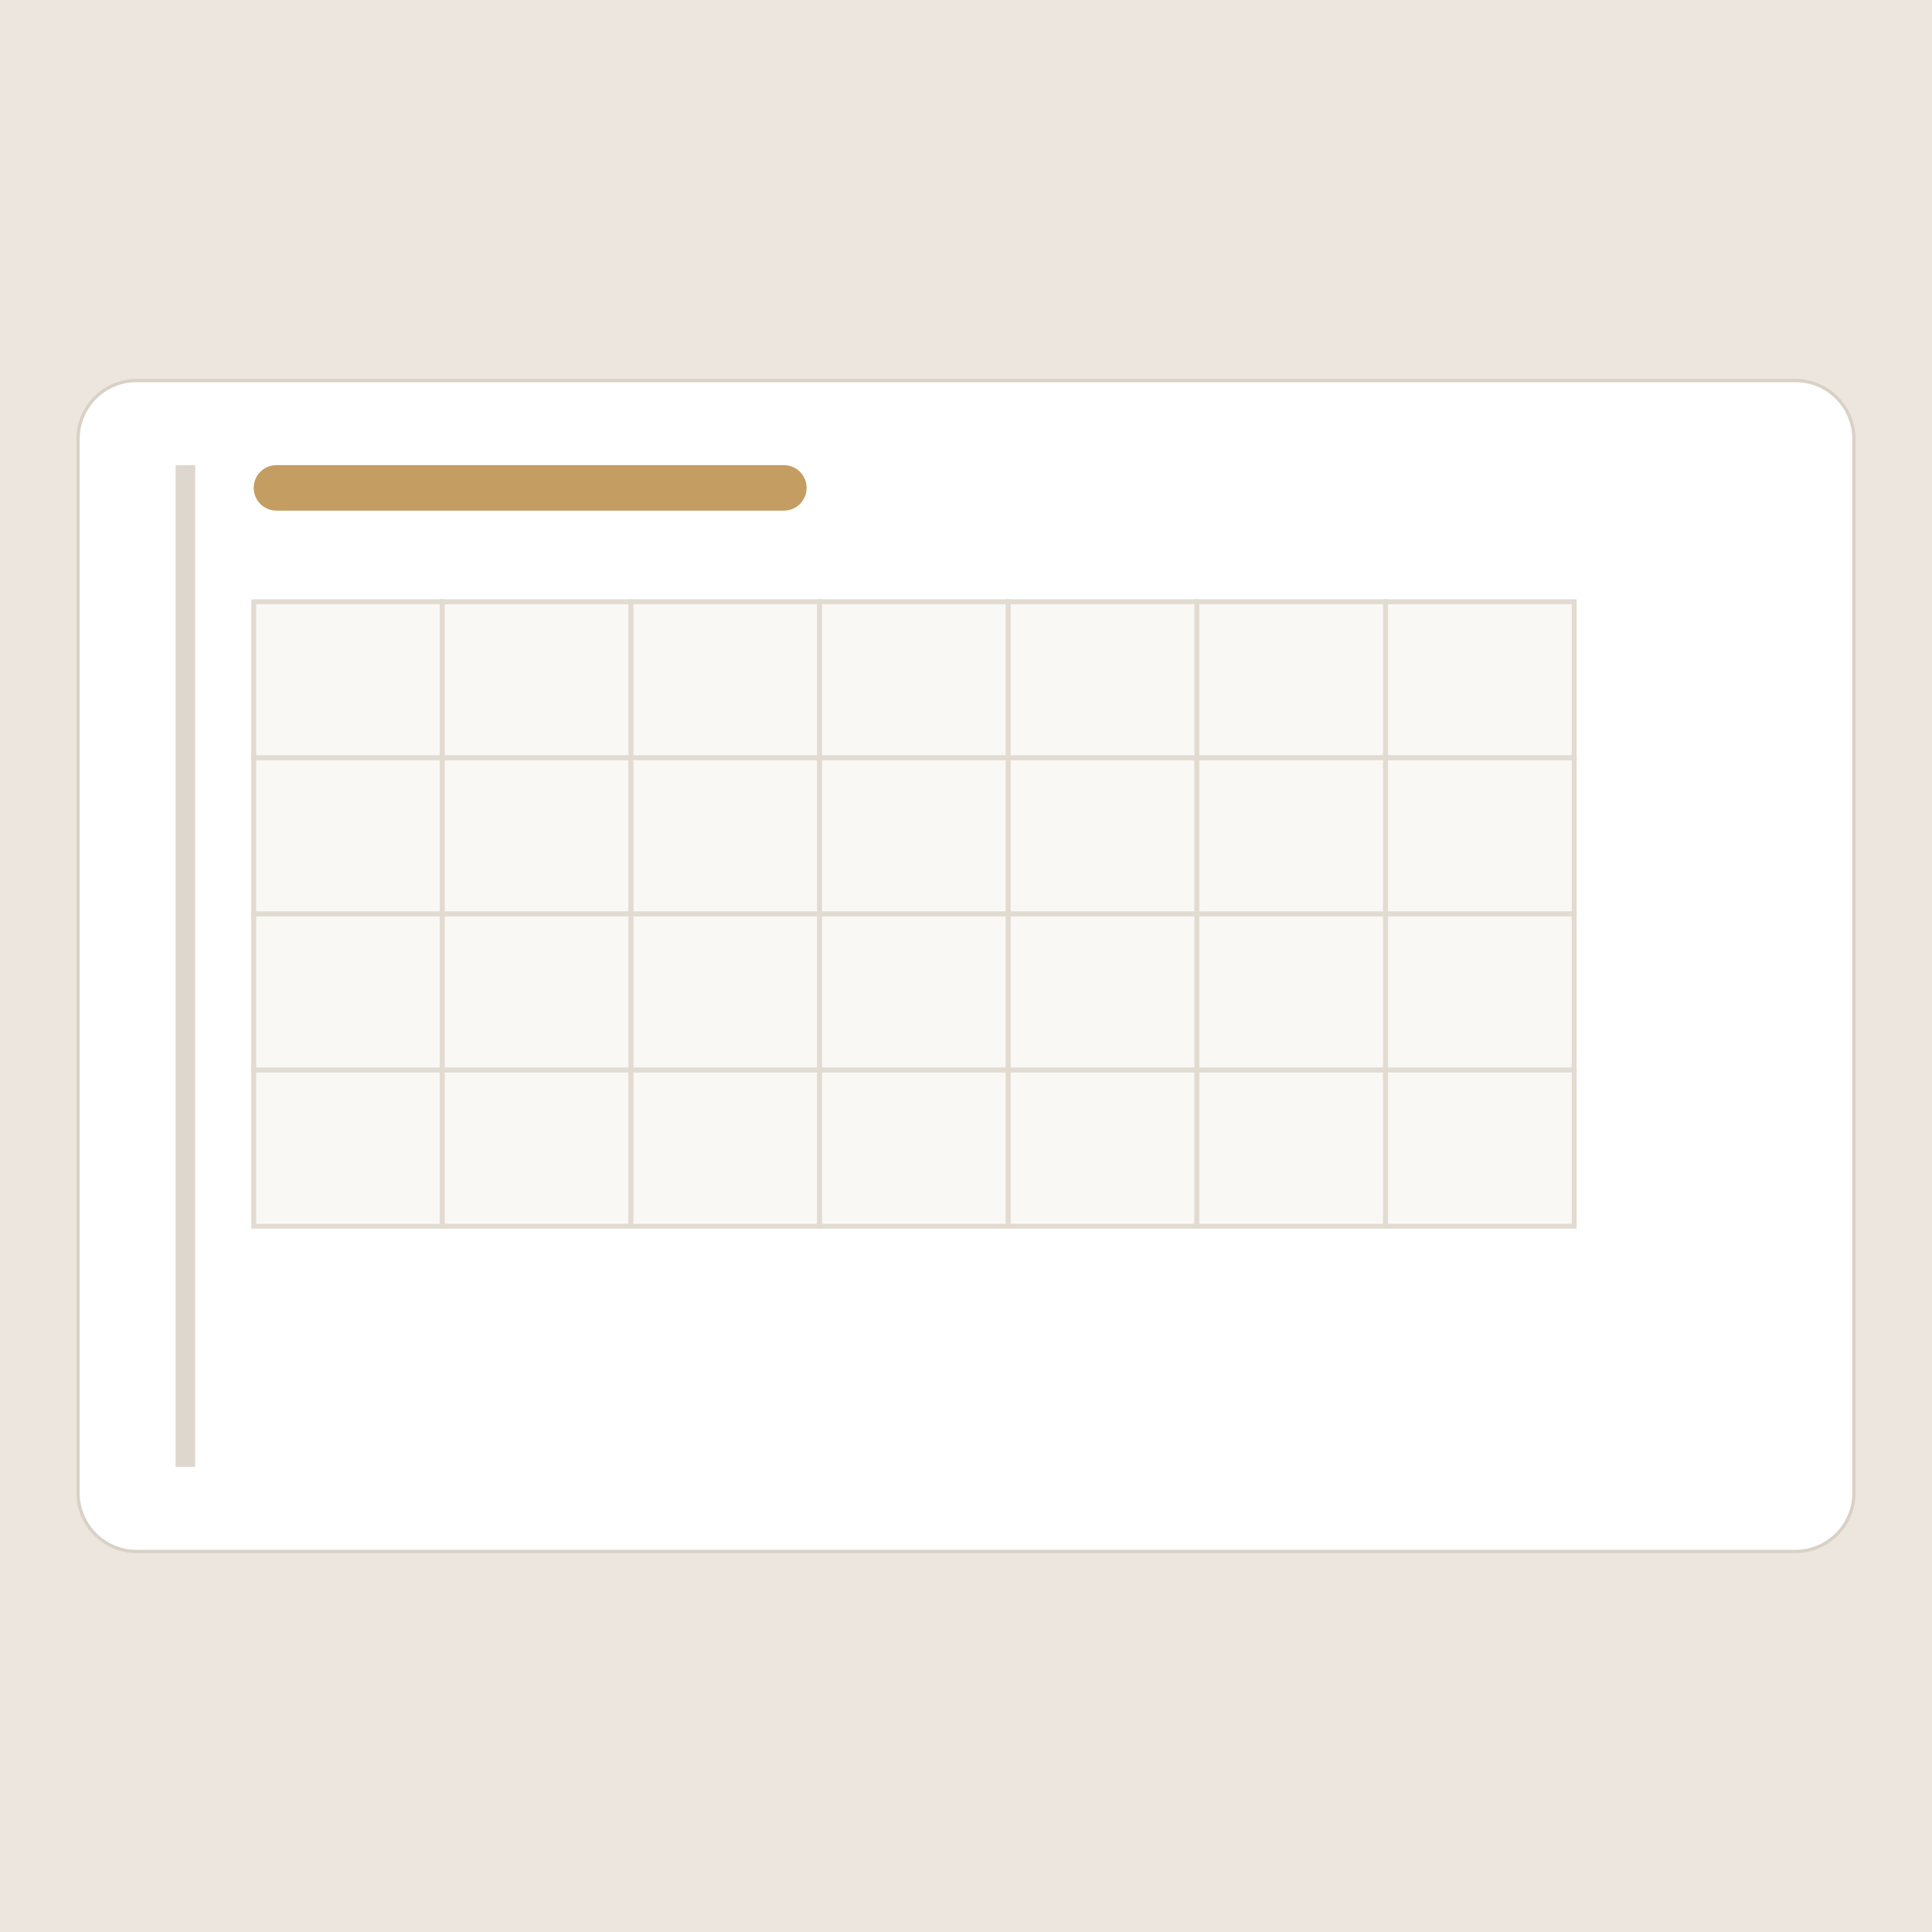
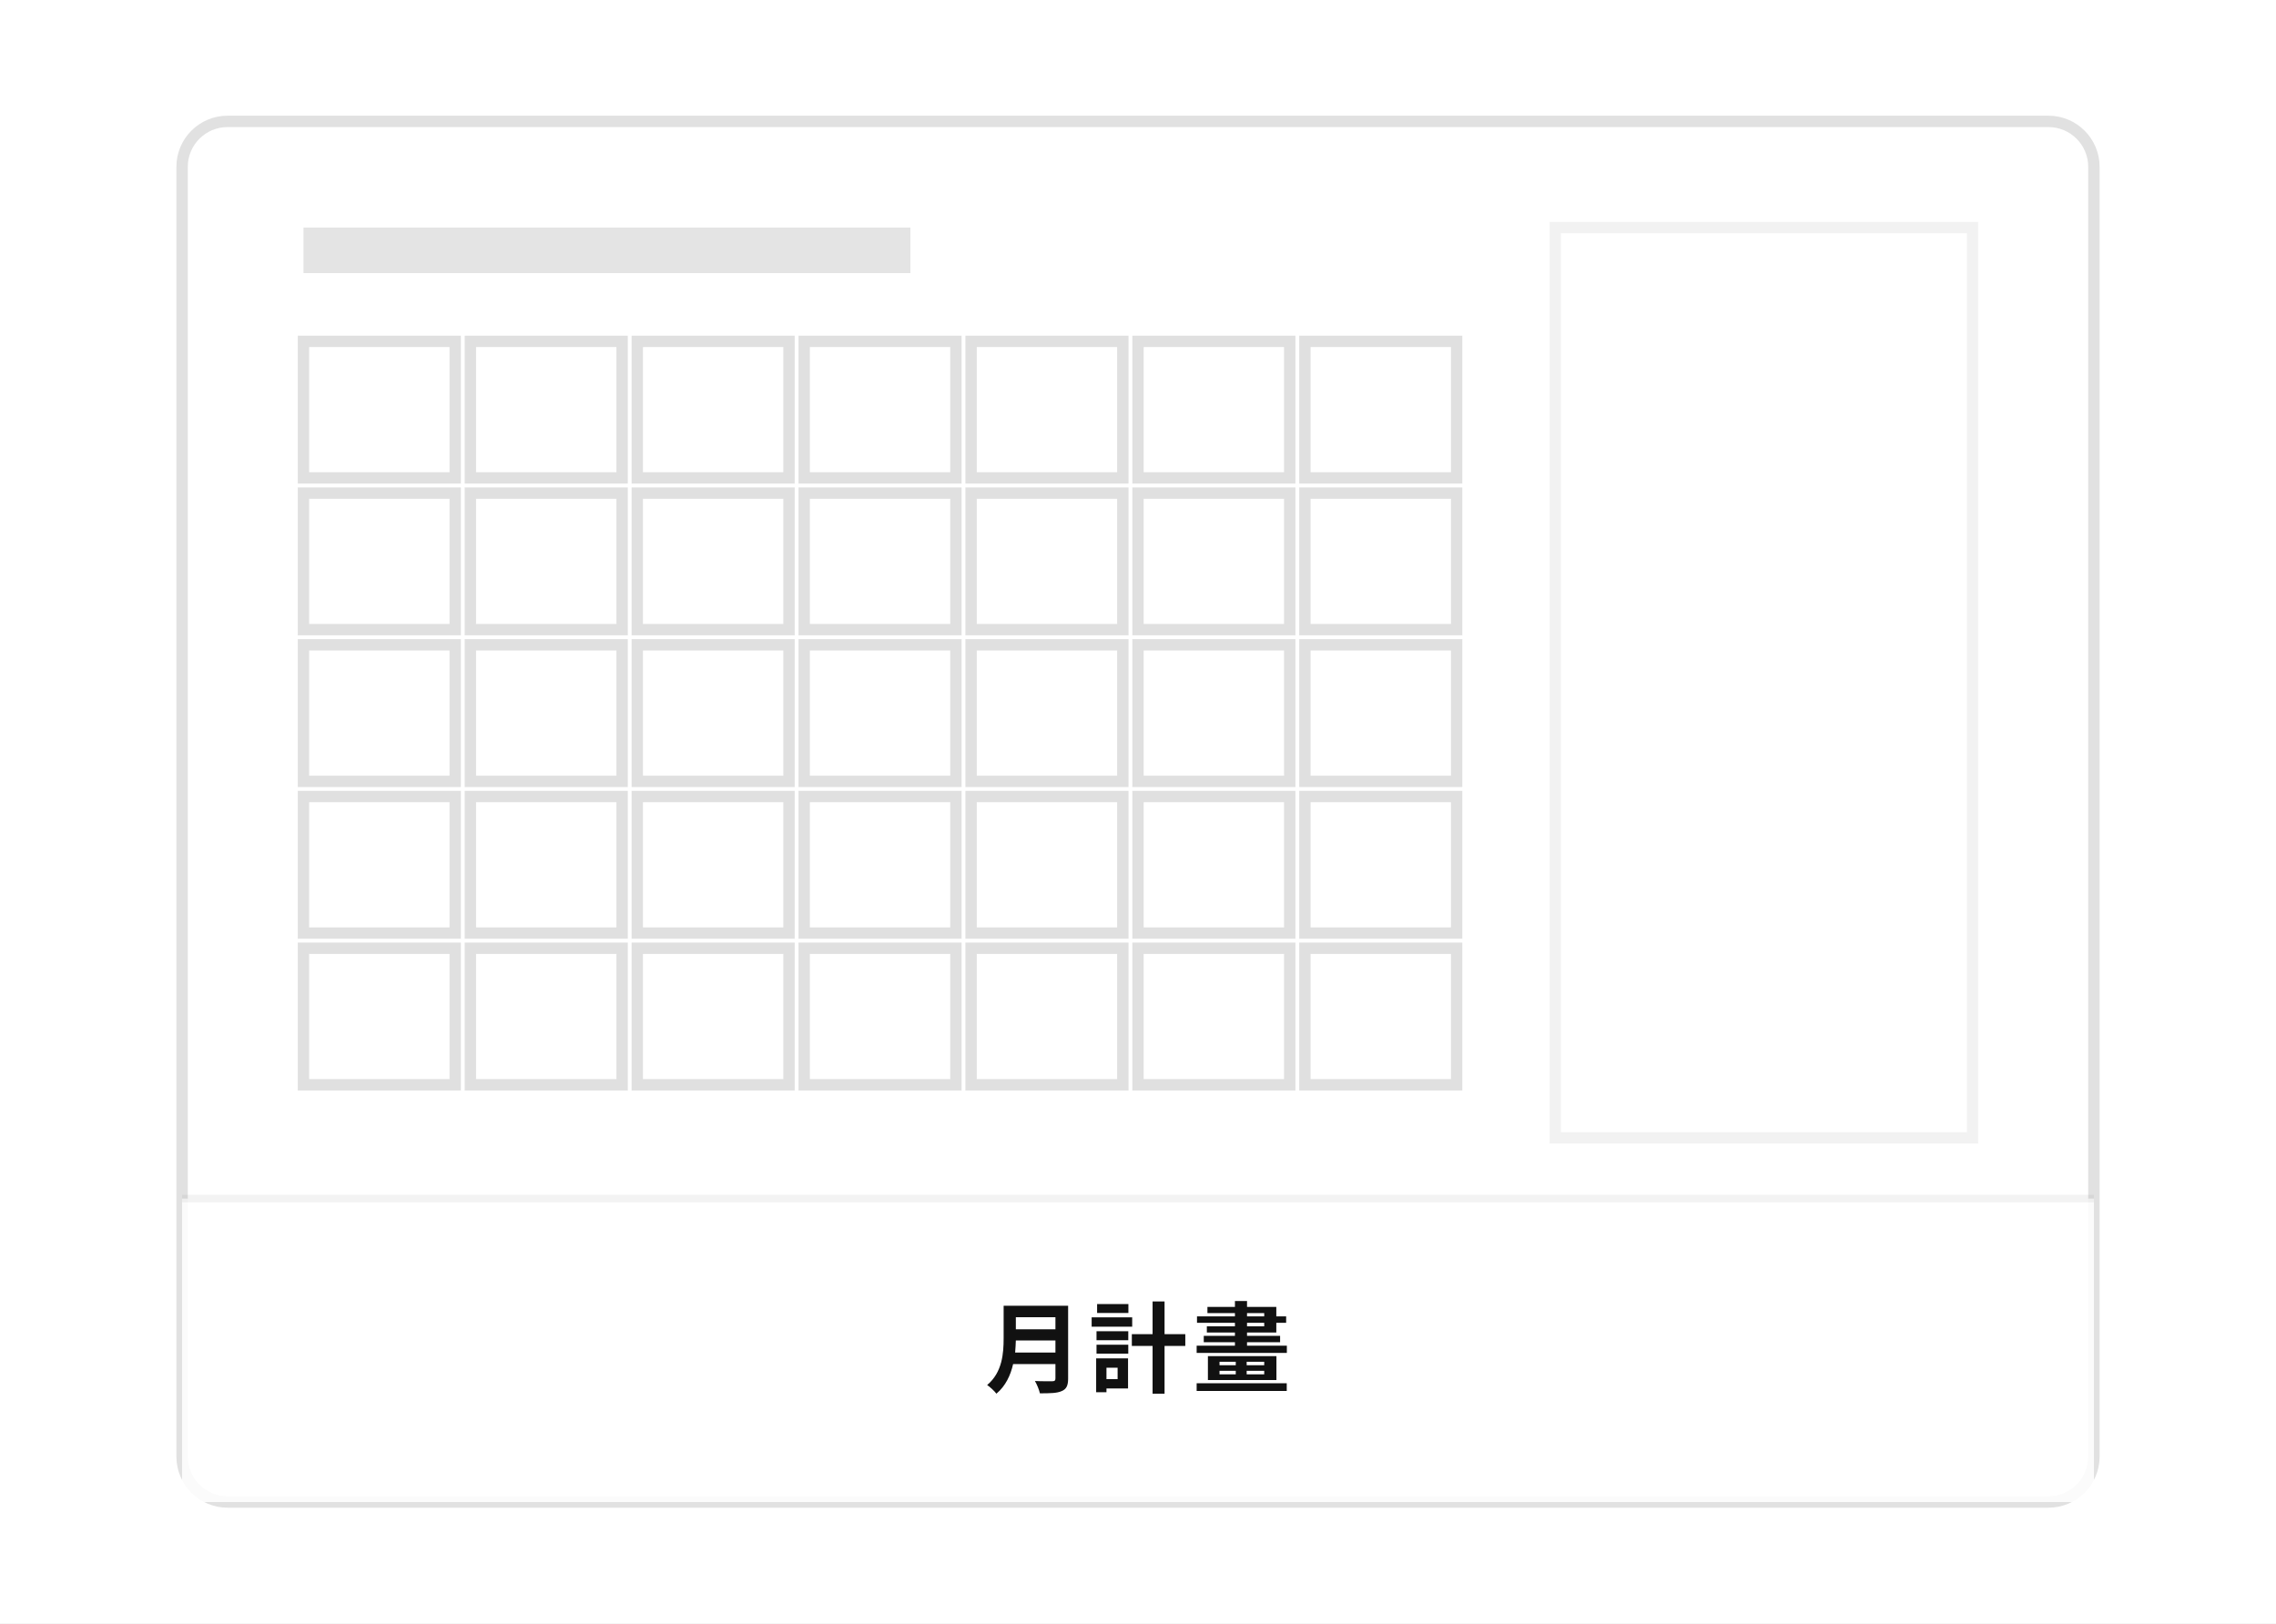
- <svg xmlns="http://www.w3.org/2000/svg" viewBox="0 0 594 594">
-   <rect width="594" height="594" fill="#ece6de" />
-   <g transform="translate(0 87)">
-     <rect width="594" height="420" fill="#ece6de" />
-     <rect x="24" y="30" width="546" height="360" rx="18" fill="#fff" stroke="#d9d1c6" />
-     <rect x="54" y="56" width="6" height="308" fill="#ded7cd" />
-     <rect x="78" y="56" width="170" height="14" rx="7" fill="#c49d62" />
-     <g fill="#faf8f4" stroke="#e2dbd1" stroke-width="1.5">
-       <rect x="78" y="98" width="58" height="48" />
-       <rect x="136" y="98" width="58" height="48" />
-       <rect x="194" y="98" width="58" height="48" />
-       <rect x="252" y="98" width="58" height="48" />
-       <rect x="310" y="98" width="58" height="48" />
-       <rect x="368" y="98" width="58" height="48" />
-       <rect x="426" y="98" width="58" height="48" />
-       <rect x="78" y="146" width="58" height="48" />
-       <rect x="136" y="146" width="58" height="48" />
-       <rect x="194" y="146" width="58" height="48" />
-       <rect x="252" y="146" width="58" height="48" />
-       <rect x="310" y="146" width="58" height="48" />
-       <rect x="368" y="146" width="58" height="48" />
-       <rect x="426" y="146" width="58" height="48" />
-       <rect x="78" y="194" width="58" height="48" />
-       <rect x="136" y="194" width="58" height="48" />
-       <rect x="194" y="194" width="58" height="48" />
-       <rect x="252" y="194" width="58" height="48" />
-       <rect x="310" y="194" width="58" height="48" />
-       <rect x="368" y="194" width="58" height="48" />
-       <rect x="426" y="194" width="58" height="48" />
-       <rect x="78" y="242" width="58" height="48" />
-       <rect x="136" y="242" width="58" height="48" />
-       <rect x="194" y="242" width="58" height="48" />
-       <rect x="252" y="242" width="58" height="48" />
-       <rect x="310" y="242" width="58" height="48" />
-       <rect x="368" y="242" width="58" height="48" />
-       <rect x="426" y="242" width="58" height="48" />
-     </g>
+ <svg xmlns="http://www.w3.org/2000/svg" viewBox="0 0 300 214">
+   <rect width="100%" height="100%" fill="#ffffff" />
+   <rect x="24" y="16" width="252" height="182" fill="#ffffff" stroke="#e1e1e1" stroke-width="1.5" rx="6" />
+   <g opacity="0.6">
+     <rect x="40" y="30" width="80" height="6" fill="#d2d2d2" stroke="none" stroke-width="1.5" rx="0" />
+     <rect x="205" y="30" width="55" height="120" fill="none" stroke="#eaeaea" stroke-width="1.5" rx="0" />
+     <rect x="40" y="45" width="20" height="18" fill="none" stroke="#ccc" stroke-width="1.5" rx="0" />
+     <rect x="62" y="45" width="20" height="18" fill="none" stroke="#ccc" stroke-width="1.5" rx="0" />
+     <rect x="84" y="45" width="20" height="18" fill="none" stroke="#ccc" stroke-width="1.5" rx="0" />
+     <rect x="106" y="45" width="20" height="18" fill="none" stroke="#ccc" stroke-width="1.5" rx="0" />
+     <rect x="128" y="45" width="20" height="18" fill="none" stroke="#ccc" stroke-width="1.5" rx="0" />
+     <rect x="150" y="45" width="20" height="18" fill="none" stroke="#ccc" stroke-width="1.5" rx="0" />
+     <rect x="172" y="45" width="20" height="18" fill="none" stroke="#ccc" stroke-width="1.5" rx="0" />
+     <rect x="40" y="65" width="20" height="18" fill="none" stroke="#ccc" stroke-width="1.5" rx="0" />
+     <rect x="62" y="65" width="20" height="18" fill="none" stroke="#ccc" stroke-width="1.5" rx="0" />
+     <rect x="84" y="65" width="20" height="18" fill="none" stroke="#ccc" stroke-width="1.5" rx="0" />
+     <rect x="106" y="65" width="20" height="18" fill="none" stroke="#ccc" stroke-width="1.5" rx="0" />
+     <rect x="128" y="65" width="20" height="18" fill="none" stroke="#ccc" stroke-width="1.5" rx="0" />
+     <rect x="150" y="65" width="20" height="18" fill="none" stroke="#ccc" stroke-width="1.5" rx="0" />
+     <rect x="172" y="65" width="20" height="18" fill="none" stroke="#ccc" stroke-width="1.5" rx="0" />
+     <rect x="40" y="85" width="20" height="18" fill="none" stroke="#ccc" stroke-width="1.5" rx="0" />
+     <rect x="62" y="85" width="20" height="18" fill="none" stroke="#ccc" stroke-width="1.5" rx="0" />
+     <rect x="84" y="85" width="20" height="18" fill="none" stroke="#ccc" stroke-width="1.5" rx="0" />
+     <rect x="106" y="85" width="20" height="18" fill="none" stroke="#ccc" stroke-width="1.5" rx="0" />
+     <rect x="128" y="85" width="20" height="18" fill="none" stroke="#ccc" stroke-width="1.5" rx="0" />
+     <rect x="150" y="85" width="20" height="18" fill="none" stroke="#ccc" stroke-width="1.5" rx="0" />
+     <rect x="172" y="85" width="20" height="18" fill="none" stroke="#ccc" stroke-width="1.5" rx="0" />
+     <rect x="40" y="105" width="20" height="18" fill="none" stroke="#ccc" stroke-width="1.5" rx="0" />
+     <rect x="62" y="105" width="20" height="18" fill="none" stroke="#ccc" stroke-width="1.5" rx="0" />
+     <rect x="84" y="105" width="20" height="18" fill="none" stroke="#ccc" stroke-width="1.5" rx="0" />
+     <rect x="106" y="105" width="20" height="18" fill="none" stroke="#ccc" stroke-width="1.5" rx="0" />
+     <rect x="128" y="105" width="20" height="18" fill="none" stroke="#ccc" stroke-width="1.5" rx="0" />
+     <rect x="150" y="105" width="20" height="18" fill="none" stroke="#ccc" stroke-width="1.5" rx="0" />
+     <rect x="172" y="105" width="20" height="18" fill="none" stroke="#ccc" stroke-width="1.5" rx="0" />
+     <rect x="40" y="125" width="20" height="18" fill="none" stroke="#ccc" stroke-width="1.5" rx="0" />
+     <rect x="62" y="125" width="20" height="18" fill="none" stroke="#ccc" stroke-width="1.5" rx="0" />
+     <rect x="84" y="125" width="20" height="18" fill="none" stroke="#ccc" stroke-width="1.5" rx="0" />
+     <rect x="106" y="125" width="20" height="18" fill="none" stroke="#ccc" stroke-width="1.5" rx="0" />
+     <rect x="128" y="125" width="20" height="18" fill="none" stroke="#ccc" stroke-width="1.5" rx="0" />
+     <rect x="150" y="125" width="20" height="18" fill="none" stroke="#ccc" stroke-width="1.5" rx="0" />
+     <rect x="172" y="125" width="20" height="18" fill="none" stroke="#ccc" stroke-width="1.5" rx="0" />
  </g>
+   <rect x="24" y="158" width="252" height="40" fill="rgba(255,255,255,0.85)" />
+   <path d="M 24 158 L 276 158" stroke="rgba(0,0,0,0.05)" stroke-width="1" />
+   <text x="150" y="178" dominant-baseline="middle" text-anchor="middle" font-size="13" fill="#111" font-family="'PingFang TC', sans-serif" font-weight="600" letter-spacing="0.05em">月計畫</text>
</svg>
